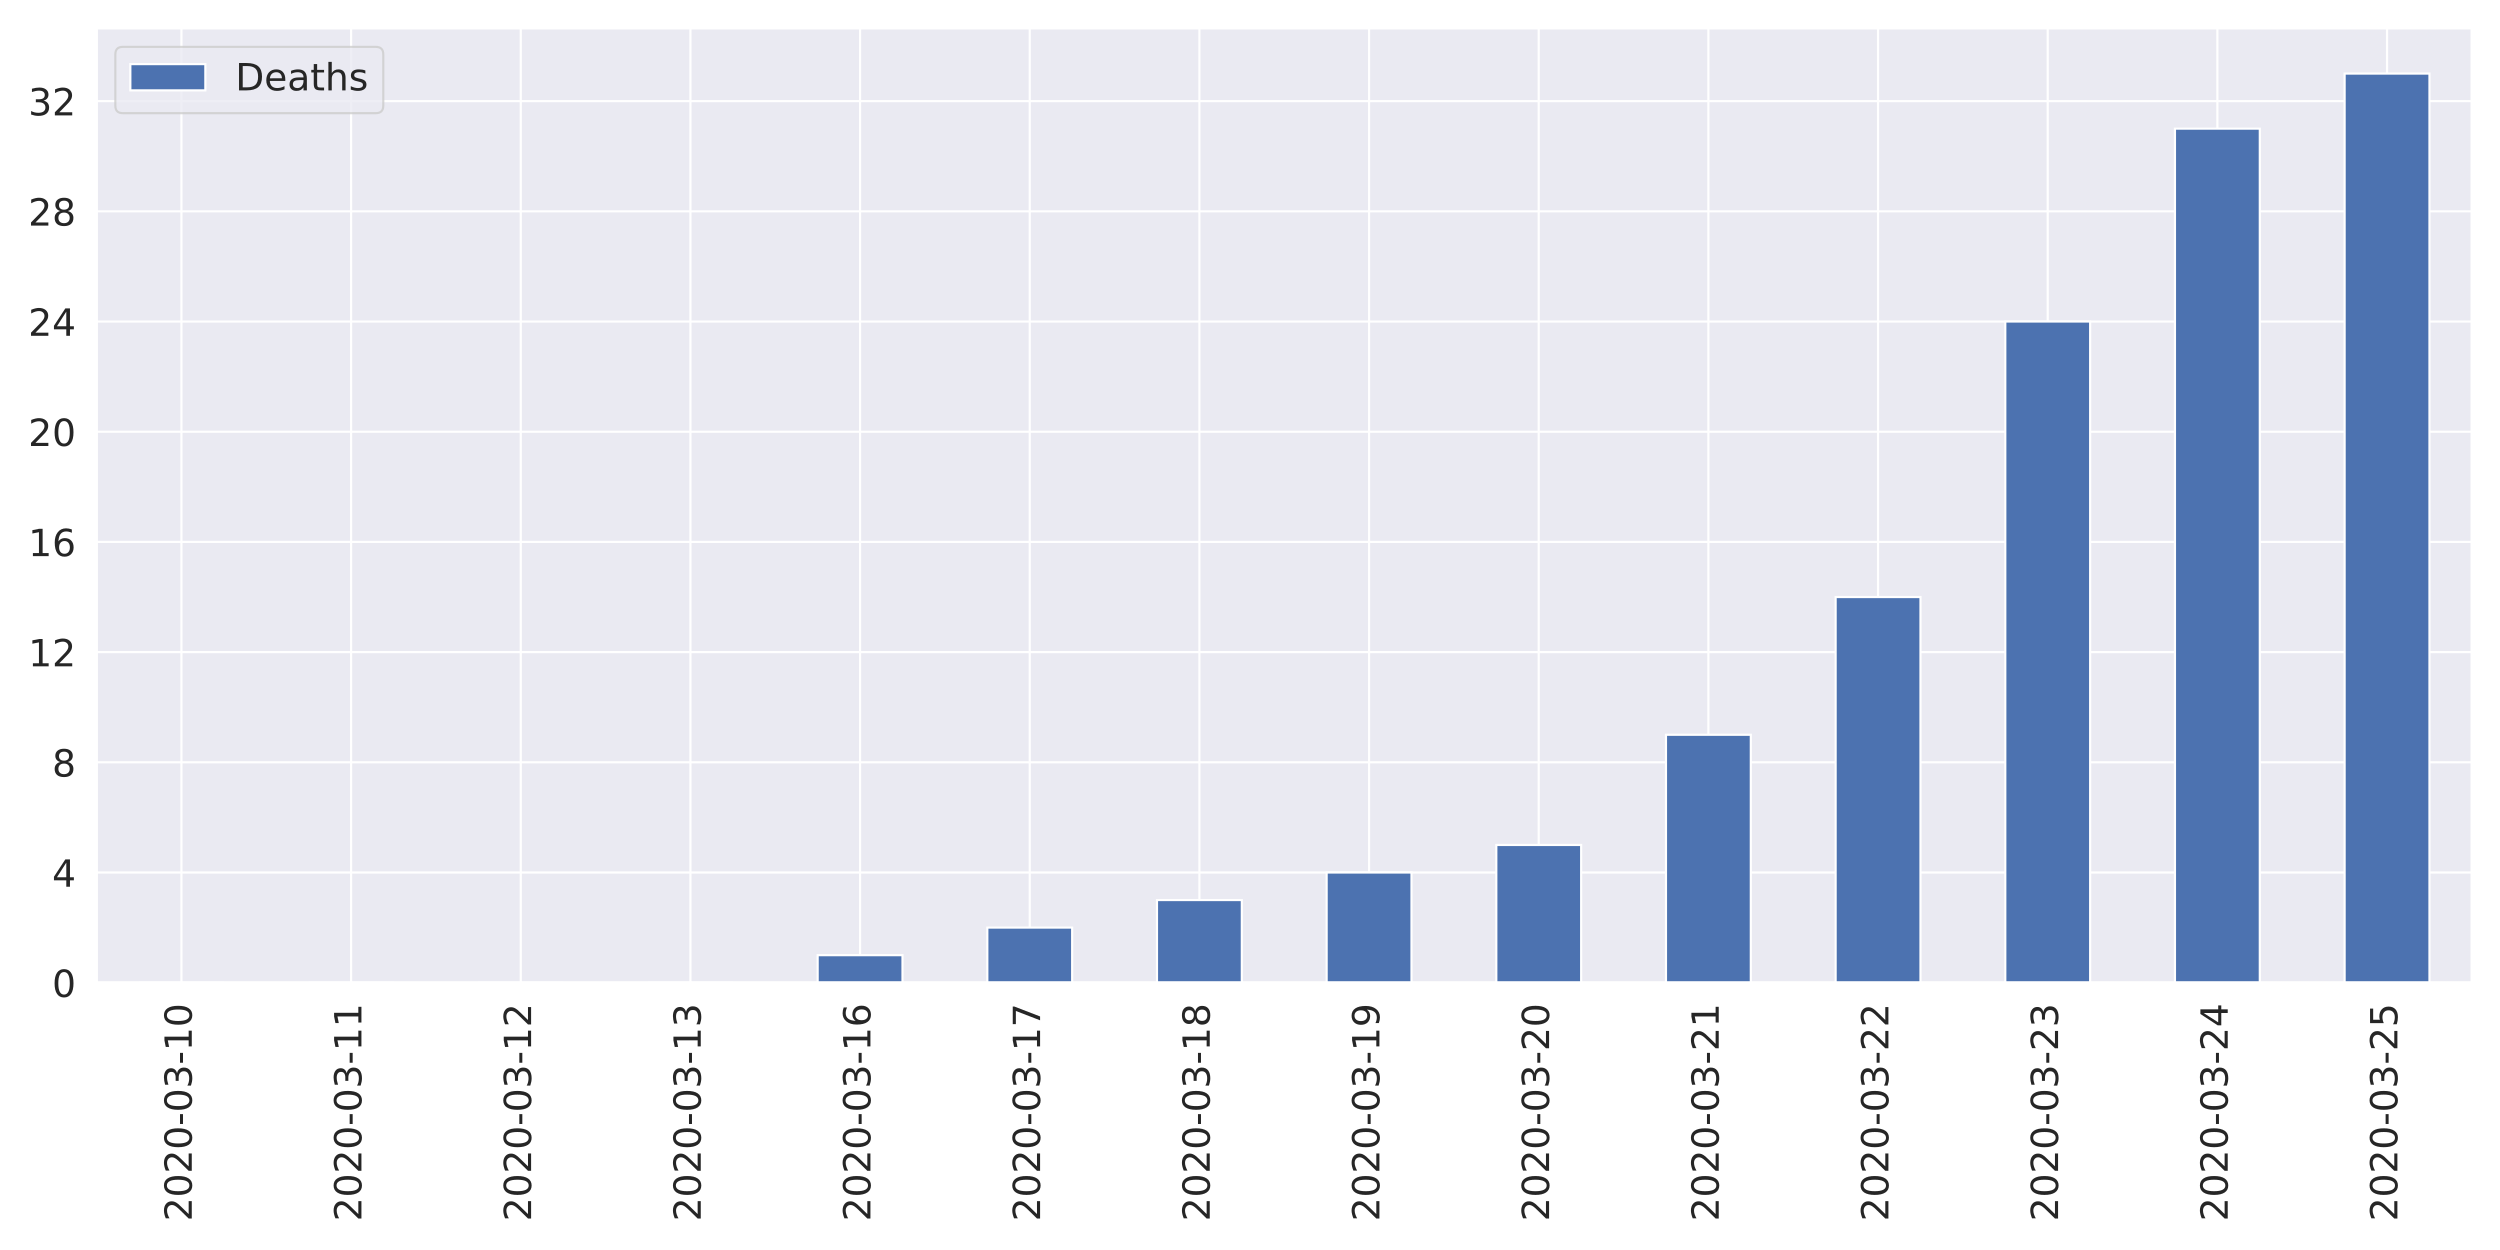
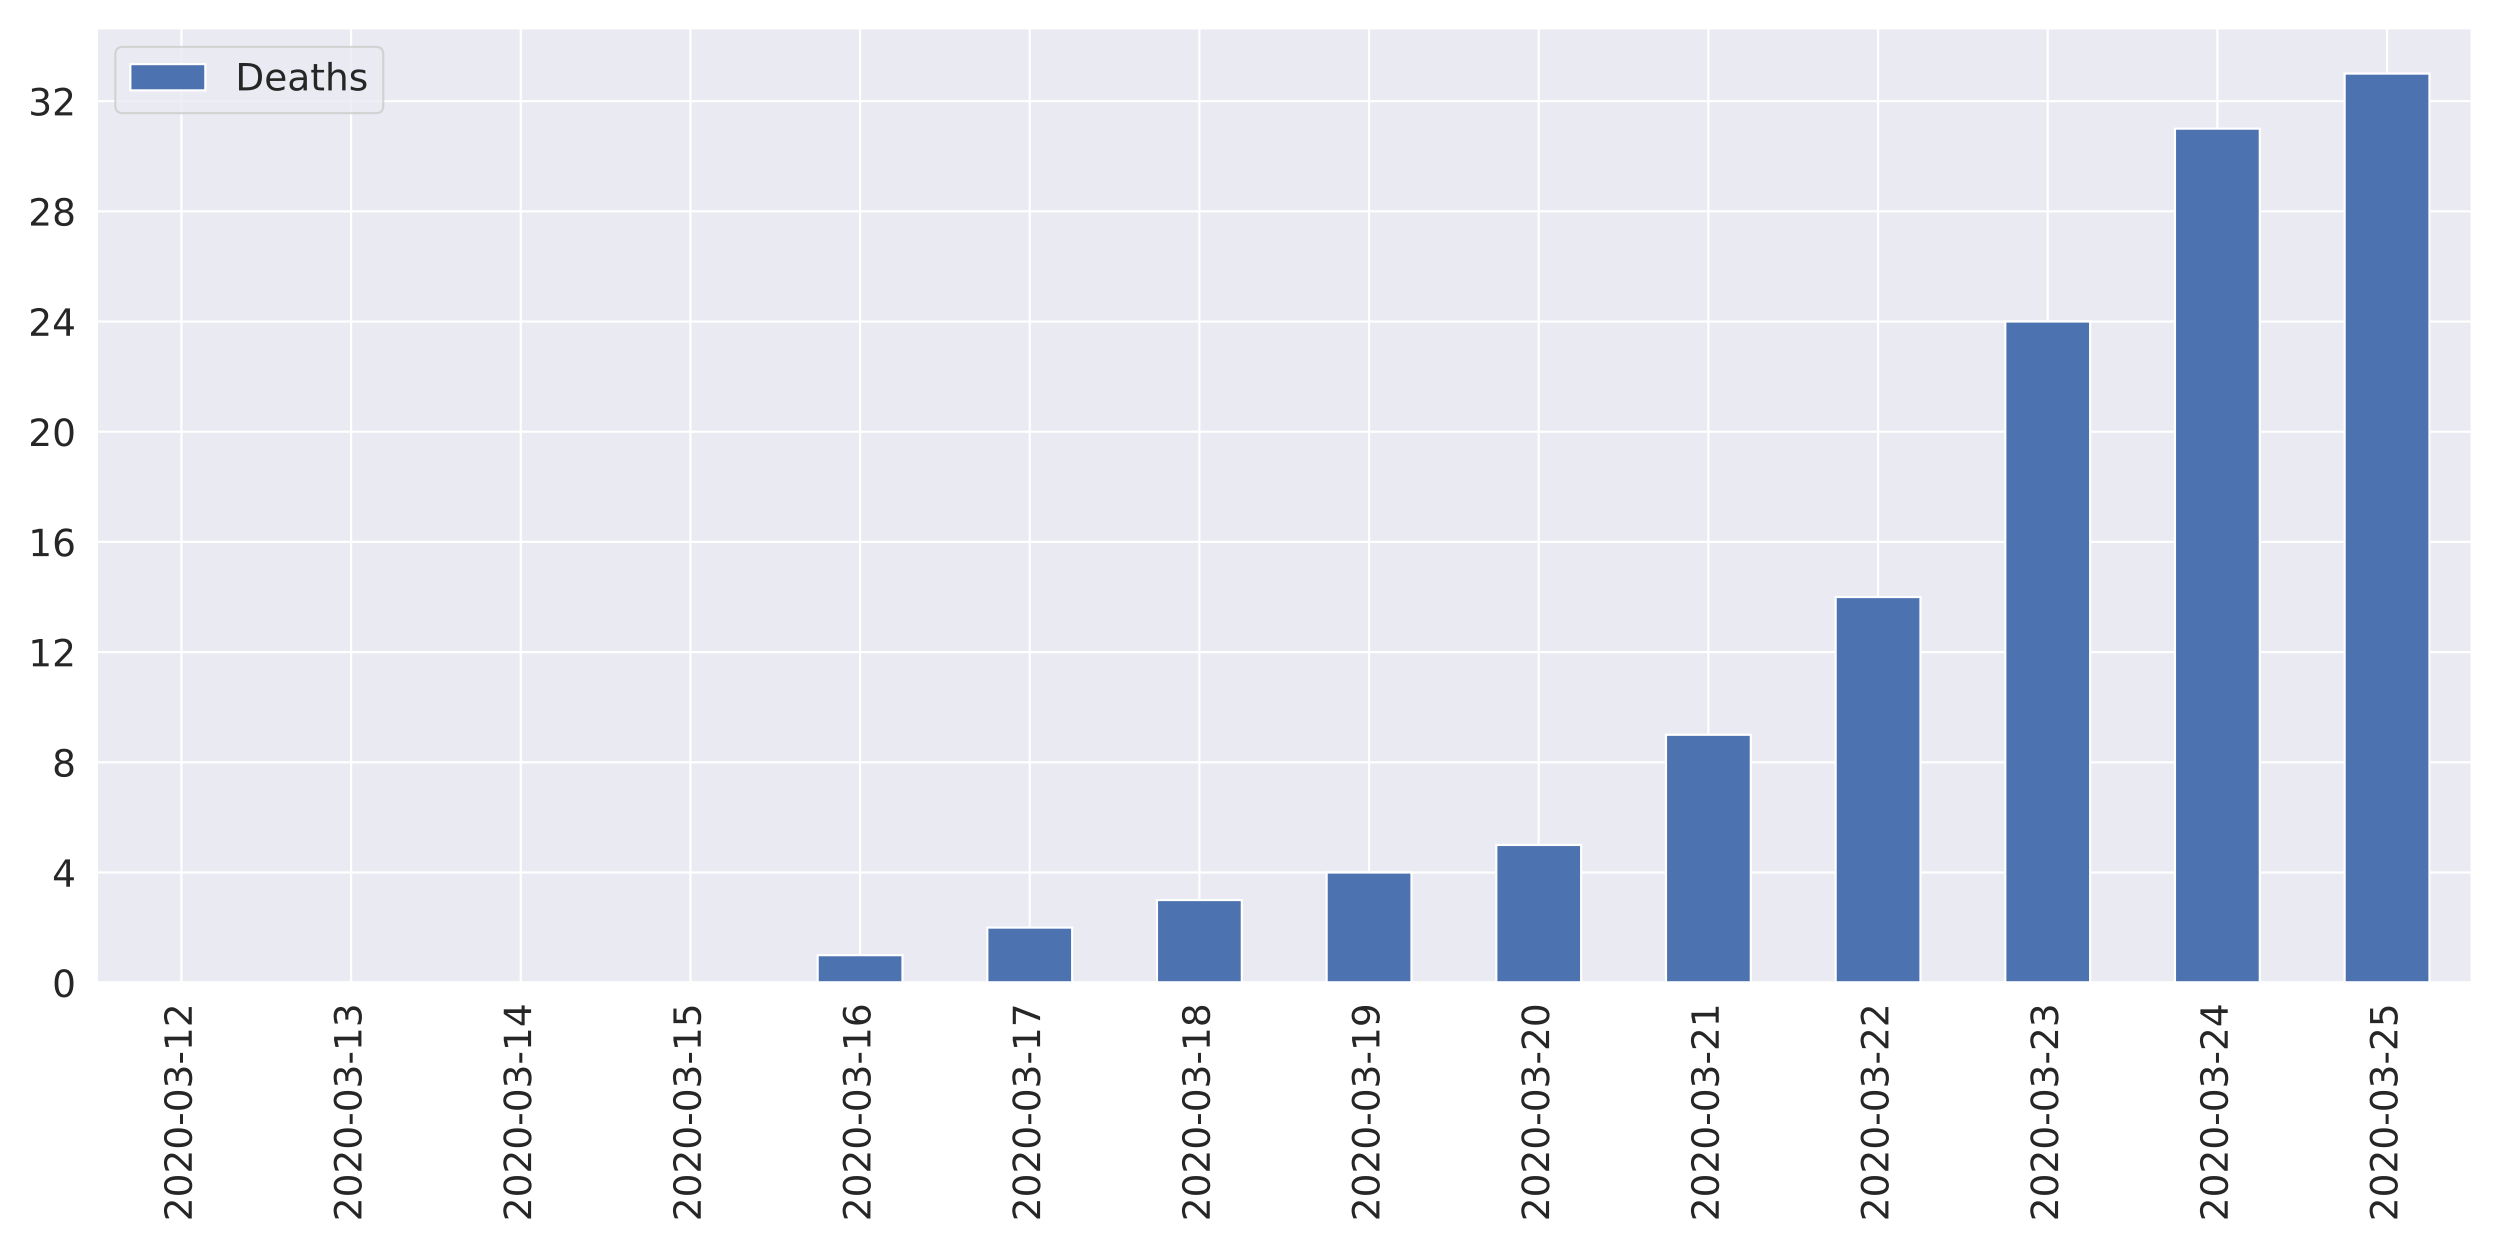
<svg xmlns="http://www.w3.org/2000/svg" xmlns:xlink="http://www.w3.org/1999/xlink" height="576pt" version="1.1" viewBox="0 0 1152 576" width="1152pt">
  <defs>
    <style type="text/css">
*{stroke-linecap:butt;stroke-linejoin:round;}
  </style>
  </defs>
  <g id="figure_1">
    <g id="patch_1">
      <path d="M 0 576  L 1152 576  L 1152 0  L 0 0  z " style="fill:#ffffff;" />
    </g>
    <g id="axes_1">
      <g id="patch_2">
        <path d="M 44.51 452.83  L 1139.04 452.83  L 1139.04 12.96  L 44.51 12.96  z " style="fill:#eaeaf2;" />
      </g>
      <g id="matplotlib.axis_1">
        <g id="xtick_1">
          <g id="line2d_1">
            <path clip-path="url(#p0f785cb7fe)" d="M 83.6 452.83  L 83.6 12.96  " style="fill:none;stroke:#ffffff;stroke-linecap:round;" />
          </g>
          <g id="text_1">
            <defs>
              <path d="M 19.188 8.297  L 53.609 8.297  L 53.609 0  L 7.328 0  L 7.328 8.297  Q 12.938 14.109 22.625 23.891  Q 32.328 33.688 34.812 36.531  Q 39.547 41.844 41.422 45.531  Q 43.312 49.219 43.312 52.781  Q 43.312 58.594 39.234 62.25  Q 35.156 65.922 28.609 65.922  Q 23.969 65.922 18.812 64.312  Q 13.672 62.703 7.812 59.422  L 7.812 69.391  Q 13.766 71.781 18.938 73  Q 24.125 74.219 28.422 74.219  Q 39.75 74.219 46.484 68.547  Q 53.219 62.891 53.219 53.422  Q 53.219 48.922 51.531 44.891  Q 49.859 40.875 45.406 35.406  Q 44.188 33.984 37.641 27.219  Q 31.109 20.453 19.188 8.297  z " id="DejaVuSans-50" />
              <path d="M 31.781 66.406  Q 24.172 66.406 20.328 58.906  Q 16.5 51.422 16.5 36.375  Q 16.5 21.391 20.328 13.891  Q 24.172 6.391 31.781 6.391  Q 39.453 6.391 43.281 13.891  Q 47.125 21.391 47.125 36.375  Q 47.125 51.422 43.281 58.906  Q 39.453 66.406 31.781 66.406  z M 31.781 74.219  Q 44.047 74.219 50.516 64.516  Q 56.984 54.828 56.984 36.375  Q 56.984 17.969 50.516 8.266  Q 44.047 -1.422 31.781 -1.422  Q 19.531 -1.422 13.062 8.266  Q 6.594 17.969 6.594 36.375  Q 6.594 54.828 13.062 64.516  Q 19.531 74.219 31.781 74.219  z " id="DejaVuSans-48" />
              <path d="M 4.891 31.391  L 31.203 31.391  L 31.203 23.391  L 4.891 23.391  z " id="DejaVuSans-45" />
              <path d="M 40.578 39.312  Q 47.656 37.797 51.625 33  Q 55.609 28.219 55.609 21.188  Q 55.609 10.406 48.188 4.484  Q 40.766 -1.422 27.094 -1.422  Q 22.516 -1.422 17.656 -0.516  Q 12.797 0.391 7.625 2.203  L 7.625 11.719  Q 11.719 9.328 16.594 8.109  Q 21.484 6.891 26.812 6.891  Q 36.078 6.891 40.938 10.547  Q 45.797 14.203 45.797 21.188  Q 45.797 27.641 41.281 31.266  Q 36.766 34.906 28.719 34.906  L 20.219 34.906  L 20.219 43.016  L 29.109 43.016  Q 36.375 43.016 40.234 45.922  Q 44.094 48.828 44.094 54.297  Q 44.094 59.906 40.109 62.906  Q 36.141 65.922 28.719 65.922  Q 24.656 65.922 20.016 65.031  Q 15.375 64.156 9.812 62.312  L 9.812 71.094  Q 15.438 72.656 20.344 73.438  Q 25.25 74.219 29.594 74.219  Q 40.828 74.219 47.359 69.109  Q 53.906 64.016 53.906 55.328  Q 53.906 49.266 50.438 45.094  Q 46.969 40.922 40.578 39.312  z " id="DejaVuSans-51" />
              <path d="M 12.406 8.297  L 28.516 8.297  L 28.516 63.922  L 10.984 60.406  L 10.984 69.391  L 28.422 72.906  L 38.281 72.906  L 38.281 8.297  L 54.391 8.297  L 54.391 0  L 12.406 0  z " id="DejaVuSans-49" />
            </defs>
            <g style="fill:#262626;" transform="translate(88.36856 562.7538)rotate(-90)scale(0.1728 -0.1728)">
              <use xlink:href="#DejaVuSans-50" />
              <use x="63.623" xlink:href="#DejaVuSans-48" />
              <use x="127.246" xlink:href="#DejaVuSans-50" />
              <use x="190.869" xlink:href="#DejaVuSans-48" />
              <use x="254.492" xlink:href="#DejaVuSans-45" />
              <use x="290.576" xlink:href="#DejaVuSans-48" />
              <use x="354.199" xlink:href="#DejaVuSans-51" />
              <use x="417.822" xlink:href="#DejaVuSans-45" />
              <use x="453.906" xlink:href="#DejaVuSans-49" />
-               <use x="517.529" xlink:href="#DejaVuSans-48" />
+               <use x="517.529" xlink:href="#DejaVuSans-50" />
            </g>
          </g>
        </g>
        <g id="xtick_2">
          <g id="line2d_2">
            <path clip-path="url(#p0f785cb7fe)" d="M 161.781 452.83  L 161.781 12.96  " style="fill:none;stroke:#ffffff;stroke-linecap:round;" />
          </g>
          <g id="text_2">
            <g style="fill:#262626;" transform="translate(166.5493 562.7538)rotate(-90)scale(0.1728 -0.1728)">
              <use xlink:href="#DejaVuSans-50" />
              <use x="63.623" xlink:href="#DejaVuSans-48" />
              <use x="127.246" xlink:href="#DejaVuSans-50" />
              <use x="190.869" xlink:href="#DejaVuSans-48" />
              <use x="254.492" xlink:href="#DejaVuSans-45" />
              <use x="290.576" xlink:href="#DejaVuSans-48" />
              <use x="354.199" xlink:href="#DejaVuSans-51" />
              <use x="417.822" xlink:href="#DejaVuSans-45" />
              <use x="453.906" xlink:href="#DejaVuSans-49" />
-               <use x="517.529" xlink:href="#DejaVuSans-49" />
+               <use x="517.529" xlink:href="#DejaVuSans-51" />
            </g>
          </g>
        </g>
        <g id="xtick_3">
          <g id="line2d_3">
            <path clip-path="url(#p0f785cb7fe)" d="M 239.962 452.83  L 239.962 12.96  " style="fill:none;stroke:#ffffff;stroke-linecap:round;" />
          </g>
          <g id="text_3">
+             <defs>
+               <path d="M 37.797 64.312  L 12.891 25.391  L 37.797 25.391  z M 35.203 72.906  L 47.609 72.906  L 47.609 25.391  L 58.016 25.391  L 58.016 17.188  L 47.609 17.188  L 47.609 0  L 37.797 0  L 37.797 17.188  L 4.891 17.188  L 4.891 26.703  z " id="DejaVuSans-52" />
+             </defs>
            <g style="fill:#262626;" transform="translate(244.73 562.7538)rotate(-90)scale(0.1728 -0.1728)">
              <use xlink:href="#DejaVuSans-50" />
              <use x="63.623" xlink:href="#DejaVuSans-48" />
              <use x="127.246" xlink:href="#DejaVuSans-50" />
              <use x="190.869" xlink:href="#DejaVuSans-48" />
              <use x="254.492" xlink:href="#DejaVuSans-45" />
              <use x="290.576" xlink:href="#DejaVuSans-48" />
              <use x="354.199" xlink:href="#DejaVuSans-51" />
              <use x="417.822" xlink:href="#DejaVuSans-45" />
              <use x="453.906" xlink:href="#DejaVuSans-49" />
-               <use x="517.529" xlink:href="#DejaVuSans-50" />
+               <use x="517.529" xlink:href="#DejaVuSans-52" />
            </g>
          </g>
        </g>
        <g id="xtick_4">
          <g id="line2d_4">
            <path clip-path="url(#p0f785cb7fe)" d="M 318.142 452.83  L 318.142 12.96  " style="fill:none;stroke:#ffffff;stroke-linecap:round;" />
          </g>
          <g id="text_4">
+             <defs>
+               <path d="M 10.797 72.906  L 49.516 72.906  L 49.516 64.594  L 19.828 64.594  L 19.828 46.734  Q 21.969 47.469 24.109 47.828  Q 26.266 48.188 28.422 48.188  Q 40.625 48.188 47.75 41.5  Q 54.891 34.812 54.891 23.391  Q 54.891 11.625 47.562 5.094  Q 40.234 -1.422 26.906 -1.422  Q 22.312 -1.422 17.547 -0.641  Q 12.797 0.141 7.719 1.703  L 7.719 11.625  Q 12.109 9.234 16.797 8.062  Q 21.484 6.891 26.703 6.891  Q 35.156 6.891 40.078 11.328  Q 45.016 15.766 45.016 23.391  Q 45.016 31 40.078 35.438  Q 35.156 39.891 26.703 39.891  Q 22.75 39.891 18.812 39.016  Q 14.891 38.141 10.797 36.281  z " id="DejaVuSans-53" />
+             </defs>
            <g style="fill:#262626;" transform="translate(322.9107 562.7538)rotate(-90)scale(0.1728 -0.1728)">
              <use xlink:href="#DejaVuSans-50" />
              <use x="63.623" xlink:href="#DejaVuSans-48" />
              <use x="127.246" xlink:href="#DejaVuSans-50" />
              <use x="190.869" xlink:href="#DejaVuSans-48" />
              <use x="254.492" xlink:href="#DejaVuSans-45" />
              <use x="290.576" xlink:href="#DejaVuSans-48" />
              <use x="354.199" xlink:href="#DejaVuSans-51" />
              <use x="417.822" xlink:href="#DejaVuSans-45" />
              <use x="453.906" xlink:href="#DejaVuSans-49" />
-               <use x="517.529" xlink:href="#DejaVuSans-51" />
+               <use x="517.529" xlink:href="#DejaVuSans-53" />
            </g>
          </g>
        </g>
        <g id="xtick_5">
          <g id="line2d_5">
            <path clip-path="url(#p0f785cb7fe)" d="M 396.323 452.83  L 396.323 12.96  " style="fill:none;stroke:#ffffff;stroke-linecap:round;" />
          </g>
          <g id="text_5">
            <defs>
              <path d="M 33.016 40.375  Q 26.375 40.375 22.484 35.828  Q 18.609 31.297 18.609 23.391  Q 18.609 15.531 22.484 10.953  Q 26.375 6.391 33.016 6.391  Q 39.656 6.391 43.531 10.953  Q 47.406 15.531 47.406 23.391  Q 47.406 31.297 43.531 35.828  Q 39.656 40.375 33.016 40.375  z M 52.594 71.297  L 52.594 62.312  Q 48.875 64.062 45.094 64.984  Q 41.312 65.922 37.594 65.922  Q 27.828 65.922 22.672 59.328  Q 17.531 52.734 16.797 39.406  Q 19.672 43.656 24.016 45.922  Q 28.375 48.188 33.594 48.188  Q 44.578 48.188 50.953 41.516  Q 57.328 34.859 57.328 23.391  Q 57.328 12.156 50.688 5.359  Q 44.047 -1.422 33.016 -1.422  Q 20.359 -1.422 13.672 8.266  Q 6.984 17.969 6.984 36.375  Q 6.984 53.656 15.188 63.938  Q 23.391 74.219 37.203 74.219  Q 40.922 74.219 44.703 73.484  Q 48.484 72.75 52.594 71.297  z " id="DejaVuSans-54" />
            </defs>
            <g style="fill:#262626;" transform="translate(401.0914 562.7538)rotate(-90)scale(0.1728 -0.1728)">
              <use xlink:href="#DejaVuSans-50" />
              <use x="63.623" xlink:href="#DejaVuSans-48" />
              <use x="127.246" xlink:href="#DejaVuSans-50" />
              <use x="190.869" xlink:href="#DejaVuSans-48" />
              <use x="254.492" xlink:href="#DejaVuSans-45" />
              <use x="290.576" xlink:href="#DejaVuSans-48" />
              <use x="354.199" xlink:href="#DejaVuSans-51" />
              <use x="417.822" xlink:href="#DejaVuSans-45" />
              <use x="453.906" xlink:href="#DejaVuSans-49" />
              <use x="517.529" xlink:href="#DejaVuSans-54" />
            </g>
          </g>
        </g>
        <g id="xtick_6">
          <g id="line2d_6">
            <path clip-path="url(#p0f785cb7fe)" d="M 474.504 452.83  L 474.504 12.96  " style="fill:none;stroke:#ffffff;stroke-linecap:round;" />
          </g>
          <g id="text_6">
            <defs>
              <path d="M 8.203 72.906  L 55.078 72.906  L 55.078 68.703  L 28.609 0  L 18.312 0  L 43.219 64.594  L 8.203 64.594  z " id="DejaVuSans-55" />
            </defs>
            <g style="fill:#262626;" transform="translate(479.2721 562.7538)rotate(-90)scale(0.1728 -0.1728)">
              <use xlink:href="#DejaVuSans-50" />
              <use x="63.623" xlink:href="#DejaVuSans-48" />
              <use x="127.246" xlink:href="#DejaVuSans-50" />
              <use x="190.869" xlink:href="#DejaVuSans-48" />
              <use x="254.492" xlink:href="#DejaVuSans-45" />
              <use x="290.576" xlink:href="#DejaVuSans-48" />
              <use x="354.199" xlink:href="#DejaVuSans-51" />
              <use x="417.822" xlink:href="#DejaVuSans-45" />
              <use x="453.906" xlink:href="#DejaVuSans-49" />
              <use x="517.529" xlink:href="#DejaVuSans-55" />
            </g>
          </g>
        </g>
        <g id="xtick_7">
          <g id="line2d_7">
            <path clip-path="url(#p0f785cb7fe)" d="M 552.685 452.83  L 552.685 12.96  " style="fill:none;stroke:#ffffff;stroke-linecap:round;" />
          </g>
          <g id="text_7">
            <defs>
              <path d="M 31.781 34.625  Q 24.75 34.625 20.719 30.859  Q 16.703 27.094 16.703 20.516  Q 16.703 13.922 20.719 10.156  Q 24.75 6.391 31.781 6.391  Q 38.812 6.391 42.859 10.172  Q 46.922 13.969 46.922 20.516  Q 46.922 27.094 42.891 30.859  Q 38.875 34.625 31.781 34.625  z M 21.922 38.812  Q 15.578 40.375 12.031 44.719  Q 8.5 49.078 8.5 55.328  Q 8.5 64.062 14.719 69.141  Q 20.953 74.219 31.781 74.219  Q 42.672 74.219 48.875 69.141  Q 55.078 64.062 55.078 55.328  Q 55.078 49.078 51.531 44.719  Q 48 40.375 41.703 38.812  Q 48.828 37.156 52.797 32.312  Q 56.781 27.484 56.781 20.516  Q 56.781 9.906 50.312 4.234  Q 43.844 -1.422 31.781 -1.422  Q 19.734 -1.422 13.25 4.234  Q 6.781 9.906 6.781 20.516  Q 6.781 27.484 10.781 32.312  Q 14.797 37.156 21.922 38.812  z M 18.312 54.391  Q 18.312 48.734 21.844 45.562  Q 25.391 42.391 31.781 42.391  Q 38.141 42.391 41.719 45.562  Q 45.312 48.734 45.312 54.391  Q 45.312 60.062 41.719 63.234  Q 38.141 66.406 31.781 66.406  Q 25.391 66.406 21.844 63.234  Q 18.312 60.062 18.312 54.391  z " id="DejaVuSans-56" />
            </defs>
            <g style="fill:#262626;" transform="translate(557.4528 562.7538)rotate(-90)scale(0.1728 -0.1728)">
              <use xlink:href="#DejaVuSans-50" />
              <use x="63.623" xlink:href="#DejaVuSans-48" />
              <use x="127.246" xlink:href="#DejaVuSans-50" />
              <use x="190.869" xlink:href="#DejaVuSans-48" />
              <use x="254.492" xlink:href="#DejaVuSans-45" />
              <use x="290.576" xlink:href="#DejaVuSans-48" />
              <use x="354.199" xlink:href="#DejaVuSans-51" />
              <use x="417.822" xlink:href="#DejaVuSans-45" />
              <use x="453.906" xlink:href="#DejaVuSans-49" />
              <use x="517.529" xlink:href="#DejaVuSans-56" />
            </g>
          </g>
        </g>
        <g id="xtick_8">
          <g id="line2d_8">
            <path clip-path="url(#p0f785cb7fe)" d="M 630.865 452.83  L 630.865 12.96  " style="fill:none;stroke:#ffffff;stroke-linecap:round;" />
          </g>
          <g id="text_8">
            <defs>
              <path d="M 10.984 1.516  L 10.984 10.5  Q 14.703 8.734 18.5 7.812  Q 22.312 6.891 25.984 6.891  Q 35.75 6.891 40.891 13.453  Q 46.047 20.016 46.781 33.406  Q 43.953 29.203 39.594 26.953  Q 35.25 24.703 29.984 24.703  Q 19.047 24.703 12.672 31.312  Q 6.297 37.938 6.297 49.422  Q 6.297 60.641 12.938 67.422  Q 19.578 74.219 30.609 74.219  Q 43.266 74.219 49.922 64.516  Q 56.594 54.828 56.594 36.375  Q 56.594 19.141 48.406 8.859  Q 40.234 -1.422 26.422 -1.422  Q 22.703 -1.422 18.891 -0.688  Q 15.094 0.047 10.984 1.516  z M 30.609 32.422  Q 37.25 32.422 41.125 36.953  Q 45.016 41.5 45.016 49.422  Q 45.016 57.281 41.125 61.844  Q 37.25 66.406 30.609 66.406  Q 23.969 66.406 20.094 61.844  Q 16.219 57.281 16.219 49.422  Q 16.219 41.5 20.094 36.953  Q 23.969 32.422 30.609 32.422  z " id="DejaVuSans-57" />
            </defs>
            <g style="fill:#262626;" transform="translate(635.6336 562.7538)rotate(-90)scale(0.1728 -0.1728)">
              <use xlink:href="#DejaVuSans-50" />
              <use x="63.623" xlink:href="#DejaVuSans-48" />
              <use x="127.246" xlink:href="#DejaVuSans-50" />
              <use x="190.869" xlink:href="#DejaVuSans-48" />
              <use x="254.492" xlink:href="#DejaVuSans-45" />
              <use x="290.576" xlink:href="#DejaVuSans-48" />
              <use x="354.199" xlink:href="#DejaVuSans-51" />
              <use x="417.822" xlink:href="#DejaVuSans-45" />
              <use x="453.906" xlink:href="#DejaVuSans-49" />
              <use x="517.529" xlink:href="#DejaVuSans-57" />
            </g>
          </g>
        </g>
        <g id="xtick_9">
          <g id="line2d_9">
            <path clip-path="url(#p0f785cb7fe)" d="M 709.046 452.83  L 709.046 12.96  " style="fill:none;stroke:#ffffff;stroke-linecap:round;" />
          </g>
          <g id="text_9">
            <g style="fill:#262626;" transform="translate(713.8143 562.7538)rotate(-90)scale(0.1728 -0.1728)">
              <use xlink:href="#DejaVuSans-50" />
              <use x="63.623" xlink:href="#DejaVuSans-48" />
              <use x="127.246" xlink:href="#DejaVuSans-50" />
              <use x="190.869" xlink:href="#DejaVuSans-48" />
              <use x="254.492" xlink:href="#DejaVuSans-45" />
              <use x="290.576" xlink:href="#DejaVuSans-48" />
              <use x="354.199" xlink:href="#DejaVuSans-51" />
              <use x="417.822" xlink:href="#DejaVuSans-45" />
              <use x="453.906" xlink:href="#DejaVuSans-50" />
              <use x="517.529" xlink:href="#DejaVuSans-48" />
            </g>
          </g>
        </g>
        <g id="xtick_10">
          <g id="line2d_10">
            <path clip-path="url(#p0f785cb7fe)" d="M 787.227 452.83  L 787.227 12.96  " style="fill:none;stroke:#ffffff;stroke-linecap:round;" />
          </g>
          <g id="text_10">
            <g style="fill:#262626;" transform="translate(791.995 562.7538)rotate(-90)scale(0.1728 -0.1728)">
              <use xlink:href="#DejaVuSans-50" />
              <use x="63.623" xlink:href="#DejaVuSans-48" />
              <use x="127.246" xlink:href="#DejaVuSans-50" />
              <use x="190.869" xlink:href="#DejaVuSans-48" />
              <use x="254.492" xlink:href="#DejaVuSans-45" />
              <use x="290.576" xlink:href="#DejaVuSans-48" />
              <use x="354.199" xlink:href="#DejaVuSans-51" />
              <use x="417.822" xlink:href="#DejaVuSans-45" />
              <use x="453.906" xlink:href="#DejaVuSans-50" />
              <use x="517.529" xlink:href="#DejaVuSans-49" />
            </g>
          </g>
        </g>
        <g id="xtick_11">
          <g id="line2d_11">
            <path clip-path="url(#p0f785cb7fe)" d="M 865.408 452.83  L 865.408 12.96  " style="fill:none;stroke:#ffffff;stroke-linecap:round;" />
          </g>
          <g id="text_11">
            <g style="fill:#262626;" transform="translate(870.1757 562.7538)rotate(-90)scale(0.1728 -0.1728)">
              <use xlink:href="#DejaVuSans-50" />
              <use x="63.623" xlink:href="#DejaVuSans-48" />
              <use x="127.246" xlink:href="#DejaVuSans-50" />
              <use x="190.869" xlink:href="#DejaVuSans-48" />
              <use x="254.492" xlink:href="#DejaVuSans-45" />
              <use x="290.576" xlink:href="#DejaVuSans-48" />
              <use x="354.199" xlink:href="#DejaVuSans-51" />
              <use x="417.822" xlink:href="#DejaVuSans-45" />
              <use x="453.906" xlink:href="#DejaVuSans-50" />
              <use x="517.529" xlink:href="#DejaVuSans-50" />
            </g>
          </g>
        </g>
        <g id="xtick_12">
          <g id="line2d_12">
            <path clip-path="url(#p0f785cb7fe)" d="M 943.588 452.83  L 943.588 12.96  " style="fill:none;stroke:#ffffff;stroke-linecap:round;" />
          </g>
          <g id="text_12">
            <g style="fill:#262626;" transform="translate(948.3564 562.7538)rotate(-90)scale(0.1728 -0.1728)">
              <use xlink:href="#DejaVuSans-50" />
              <use x="63.623" xlink:href="#DejaVuSans-48" />
              <use x="127.246" xlink:href="#DejaVuSans-50" />
              <use x="190.869" xlink:href="#DejaVuSans-48" />
              <use x="254.492" xlink:href="#DejaVuSans-45" />
              <use x="290.576" xlink:href="#DejaVuSans-48" />
              <use x="354.199" xlink:href="#DejaVuSans-51" />
              <use x="417.822" xlink:href="#DejaVuSans-45" />
              <use x="453.906" xlink:href="#DejaVuSans-50" />
              <use x="517.529" xlink:href="#DejaVuSans-51" />
            </g>
          </g>
        </g>
        <g id="xtick_13">
          <g id="line2d_13">
            <path clip-path="url(#p0f785cb7fe)" d="M 1021.769 452.83  L 1021.769 12.96  " style="fill:none;stroke:#ffffff;stroke-linecap:round;" />
          </g>
          <g id="text_13">
-             <defs>
-               <path d="M 37.797 64.312  L 12.891 25.391  L 37.797 25.391  z M 35.203 72.906  L 47.609 72.906  L 47.609 25.391  L 58.016 25.391  L 58.016 17.188  L 47.609 17.188  L 47.609 0  L 37.797 0  L 37.797 17.188  L 4.891 17.188  L 4.891 26.703  z " id="DejaVuSans-52" />
-             </defs>
            <g style="fill:#262626;" transform="translate(1026.537 562.7538)rotate(-90)scale(0.1728 -0.1728)">
              <use xlink:href="#DejaVuSans-50" />
              <use x="63.623" xlink:href="#DejaVuSans-48" />
              <use x="127.246" xlink:href="#DejaVuSans-50" />
              <use x="190.869" xlink:href="#DejaVuSans-48" />
              <use x="254.492" xlink:href="#DejaVuSans-45" />
              <use x="290.576" xlink:href="#DejaVuSans-48" />
              <use x="354.199" xlink:href="#DejaVuSans-51" />
              <use x="417.822" xlink:href="#DejaVuSans-45" />
              <use x="453.906" xlink:href="#DejaVuSans-50" />
              <use x="517.529" xlink:href="#DejaVuSans-52" />
            </g>
          </g>
        </g>
        <g id="xtick_14">
          <g id="line2d_14">
            <path clip-path="url(#p0f785cb7fe)" d="M 1099.95 452.83  L 1099.95 12.96  " style="fill:none;stroke:#ffffff;stroke-linecap:round;" />
          </g>
          <g id="text_14">
-             <defs>
-               <path d="M 10.797 72.906  L 49.516 72.906  L 49.516 64.594  L 19.828 64.594  L 19.828 46.734  Q 21.969 47.469 24.109 47.828  Q 26.266 48.188 28.422 48.188  Q 40.625 48.188 47.75 41.5  Q 54.891 34.812 54.891 23.391  Q 54.891 11.625 47.562 5.094  Q 40.234 -1.422 26.906 -1.422  Q 22.312 -1.422 17.547 -0.641  Q 12.797 0.141 7.719 1.703  L 7.719 11.625  Q 12.109 9.234 16.797 8.062  Q 21.484 6.891 26.703 6.891  Q 35.156 6.891 40.078 11.328  Q 45.016 15.766 45.016 23.391  Q 45.016 31 40.078 35.438  Q 35.156 39.891 26.703 39.891  Q 22.75 39.891 18.812 39.016  Q 14.891 38.141 10.797 36.281  z " id="DejaVuSans-53" />
-             </defs>
            <g style="fill:#262626;" transform="translate(1104.718 562.7538)rotate(-90)scale(0.1728 -0.1728)">
              <use xlink:href="#DejaVuSans-50" />
              <use x="63.623" xlink:href="#DejaVuSans-48" />
              <use x="127.246" xlink:href="#DejaVuSans-50" />
              <use x="190.869" xlink:href="#DejaVuSans-48" />
              <use x="254.492" xlink:href="#DejaVuSans-45" />
              <use x="290.576" xlink:href="#DejaVuSans-48" />
              <use x="354.199" xlink:href="#DejaVuSans-51" />
              <use x="417.822" xlink:href="#DejaVuSans-45" />
              <use x="453.906" xlink:href="#DejaVuSans-50" />
              <use x="517.529" xlink:href="#DejaVuSans-53" />
            </g>
          </g>
        </g>
      </g>
      <g id="matplotlib.axis_2">
        <g id="ytick_1">
          <g id="line2d_15">
            <path clip-path="url(#p0f785cb7fe)" d="M 44.51 452.83  L 1139.04 452.83  " style="fill:none;stroke:#ffffff;stroke-linecap:round;" />
          </g>
          <g id="text_15">
            <g style="fill:#262626;" transform="translate(24.0156 459.3951)scale(0.1728 -0.1728)">
              <use xlink:href="#DejaVuSans-48" />
            </g>
          </g>
        </g>
        <g id="ytick_2">
          <g id="line2d_16">
            <path clip-path="url(#p0f785cb7fe)" d="M 44.51 402.051  L 1139.04 402.051  " style="fill:none;stroke:#ffffff;stroke-linecap:round;" />
          </g>
          <g id="text_16">
            <g style="fill:#262626;" transform="translate(24.0156 408.6164)scale(0.1728 -0.1728)">
              <use xlink:href="#DejaVuSans-52" />
            </g>
          </g>
        </g>
        <g id="ytick_3">
          <g id="line2d_17">
            <path clip-path="url(#p0f785cb7fe)" d="M 44.51 351.273  L 1139.04 351.273  " style="fill:none;stroke:#ffffff;stroke-linecap:round;" />
          </g>
          <g id="text_17">
            <g style="fill:#262626;" transform="translate(24.0156 357.8378)scale(0.1728 -0.1728)">
              <use xlink:href="#DejaVuSans-56" />
            </g>
          </g>
        </g>
        <g id="ytick_4">
          <g id="line2d_18">
            <path clip-path="url(#p0f785cb7fe)" d="M 44.51 300.494  L 1139.04 300.494  " style="fill:none;stroke:#ffffff;stroke-linecap:round;" />
          </g>
          <g id="text_18">
            <g style="fill:#262626;" transform="translate(13.0212 307.0591)scale(0.1728 -0.1728)">
              <use xlink:href="#DejaVuSans-49" />
              <use x="63.623" xlink:href="#DejaVuSans-50" />
            </g>
          </g>
        </g>
        <g id="ytick_5">
          <g id="line2d_19">
            <path clip-path="url(#p0f785cb7fe)" d="M 44.51 249.715  L 1139.04 249.715  " style="fill:none;stroke:#ffffff;stroke-linecap:round;" />
          </g>
          <g id="text_19">
            <g style="fill:#262626;" transform="translate(13.0212 256.2805)scale(0.1728 -0.1728)">
              <use xlink:href="#DejaVuSans-49" />
              <use x="63.623" xlink:href="#DejaVuSans-54" />
            </g>
          </g>
        </g>
        <g id="ytick_6">
          <g id="line2d_20">
            <path clip-path="url(#p0f785cb7fe)" d="M 44.51 198.937  L 1139.04 198.937  " style="fill:none;stroke:#ffffff;stroke-linecap:round;" />
          </g>
          <g id="text_20">
            <g style="fill:#262626;" transform="translate(13.0212 205.5018)scale(0.1728 -0.1728)">
              <use xlink:href="#DejaVuSans-50" />
              <use x="63.623" xlink:href="#DejaVuSans-48" />
            </g>
          </g>
        </g>
        <g id="ytick_7">
          <g id="line2d_21">
            <path clip-path="url(#p0f785cb7fe)" d="M 44.51 148.158  L 1139.04 148.158  " style="fill:none;stroke:#ffffff;stroke-linecap:round;" />
          </g>
          <g id="text_21">
            <g style="fill:#262626;" transform="translate(13.0212 154.7232)scale(0.1728 -0.1728)">
              <use xlink:href="#DejaVuSans-50" />
              <use x="63.623" xlink:href="#DejaVuSans-52" />
            </g>
          </g>
        </g>
        <g id="ytick_8">
          <g id="line2d_22">
            <path clip-path="url(#p0f785cb7fe)" d="M 44.51 97.379  L 1139.04 97.379  " style="fill:none;stroke:#ffffff;stroke-linecap:round;" />
          </g>
          <g id="text_22">
            <g style="fill:#262626;" transform="translate(13.0212 103.9445)scale(0.1728 -0.1728)">
              <use xlink:href="#DejaVuSans-50" />
              <use x="63.623" xlink:href="#DejaVuSans-56" />
            </g>
          </g>
        </g>
        <g id="ytick_9">
          <g id="line2d_23">
            <path clip-path="url(#p0f785cb7fe)" d="M 44.51 46.601  L 1139.04 46.601  " style="fill:none;stroke:#ffffff;stroke-linecap:round;" />
          </g>
          <g id="text_23">
            <g style="fill:#262626;" transform="translate(13.0212 53.1659)scale(0.1728 -0.1728)">
              <use xlink:href="#DejaVuSans-51" />
              <use x="63.623" xlink:href="#DejaVuSans-50" />
            </g>
          </g>
        </g>
      </g>
      <g id="patch_3">
        <path clip-path="url(#p0f785cb7fe)" d="M 64.055 452.83  L 103.146 452.83  L 103.146 452.83  L 64.055 452.83  z " style="fill:#4c72b0;stroke:#ffffff;stroke-linejoin:miter;" />
      </g>
      <g id="patch_4">
        <path clip-path="url(#p0f785cb7fe)" d="M 142.236 452.83  L 181.326 452.83  L 181.326 452.83  L 142.236 452.83  z " style="fill:#4c72b0;stroke:#ffffff;stroke-linejoin:miter;" />
      </g>
      <g id="patch_5">
        <path clip-path="url(#p0f785cb7fe)" d="M 220.417 452.83  L 259.507 452.83  L 259.507 452.83  L 220.417 452.83  z " style="fill:#4c72b0;stroke:#ffffff;stroke-linejoin:miter;" />
      </g>
      <g id="patch_6">
        <path clip-path="url(#p0f785cb7fe)" d="M 298.597 452.83  L 337.688 452.83  L 337.688 452.83  L 298.597 452.83  z " style="fill:#4c72b0;stroke:#ffffff;stroke-linejoin:miter;" />
      </g>
      <g id="patch_7">
        <path clip-path="url(#p0f785cb7fe)" d="M 376.778 452.83  L 415.868 452.83  L 415.868 440.135  L 376.778 440.135  z " style="fill:#4c72b0;stroke:#ffffff;stroke-linejoin:miter;" />
      </g>
      <g id="patch_8">
        <path clip-path="url(#p0f785cb7fe)" d="M 454.959 452.83  L 494.049 452.83  L 494.049 427.441  L 454.959 427.441  z " style="fill:#4c72b0;stroke:#ffffff;stroke-linejoin:miter;" />
      </g>
      <g id="patch_9">
        <path clip-path="url(#p0f785cb7fe)" d="M 533.139 452.83  L 572.23 452.83  L 572.23 414.746  L 533.139 414.746  z " style="fill:#4c72b0;stroke:#ffffff;stroke-linejoin:miter;" />
      </g>
      <g id="patch_10">
        <path clip-path="url(#p0f785cb7fe)" d="M 611.32 452.83  L 650.411 452.83  L 650.411 402.051  L 611.32 402.051  z " style="fill:#4c72b0;stroke:#ffffff;stroke-linejoin:miter;" />
      </g>
      <g id="patch_11">
        <path clip-path="url(#p0f785cb7fe)" d="M 689.501 452.83  L 728.591 452.83  L 728.591 389.357  L 689.501 389.357  z " style="fill:#4c72b0;stroke:#ffffff;stroke-linejoin:miter;" />
      </g>
      <g id="patch_12">
        <path clip-path="url(#p0f785cb7fe)" d="M 767.682 452.83  L 806.772 452.83  L 806.772 338.578  L 767.682 338.578  z " style="fill:#4c72b0;stroke:#ffffff;stroke-linejoin:miter;" />
      </g>
      <g id="patch_13">
        <path clip-path="url(#p0f785cb7fe)" d="M 845.862 452.83  L 884.953 452.83  L 884.953 275.105  L 845.862 275.105  z " style="fill:#4c72b0;stroke:#ffffff;stroke-linejoin:miter;" />
      </g>
      <g id="patch_14">
        <path clip-path="url(#p0f785cb7fe)" d="M 924.043 452.83  L 963.133 452.83  L 963.133 148.158  L 924.043 148.158  z " style="fill:#4c72b0;stroke:#ffffff;stroke-linejoin:miter;" />
      </g>
      <g id="patch_15">
        <path clip-path="url(#p0f785cb7fe)" d="M 1002.224 452.83  L 1041.314 452.83  L 1041.314 59.296  L 1002.224 59.296  z " style="fill:#4c72b0;stroke:#ffffff;stroke-linejoin:miter;" />
      </g>
      <g id="patch_16">
        <path clip-path="url(#p0f785cb7fe)" d="M 1080.404 452.83  L 1119.495 452.83  L 1119.495 33.906  L 1080.404 33.906  z " style="fill:#4c72b0;stroke:#ffffff;stroke-linejoin:miter;" />
      </g>
      <g id="patch_17">
        <path d="M 44.51 452.83  L 44.51 12.96  " style="fill:none;stroke:#ffffff;stroke-linecap:square;stroke-linejoin:miter;stroke-width:1.25;" />
      </g>
      <g id="patch_18">
        <path d="M 1139.04 452.83  L 1139.04 12.96  " style="fill:none;stroke:#ffffff;stroke-linecap:square;stroke-linejoin:miter;stroke-width:1.25;" />
      </g>
      <g id="patch_19">
        <path d="M 44.51 452.83  L 1139.04 452.83  " style="fill:none;stroke:#ffffff;stroke-linecap:square;stroke-linejoin:miter;stroke-width:1.25;" />
      </g>
      <g id="patch_20">
        <path d="M 44.51 12.96  L 1139.04 12.96  " style="fill:none;stroke:#ffffff;stroke-linecap:square;stroke-linejoin:miter;stroke-width:1.25;" />
      </g>
      <g id="legend_1">
        <g id="patch_21">
          <path d="M 56.606 52.148  L 173.157 52.148  Q 176.613 52.148 176.613 48.692  L 176.613 25.056  Q 176.613 21.6 173.157 21.6  L 56.606 21.6  Q 53.15 21.6 53.15 25.056  L 53.15 48.692  Q 53.15 52.148 56.606 52.148  z " style="fill:#eaeaf2;opacity:0.8;stroke:#cccccc;stroke-linejoin:miter;" />
        </g>
        <g id="patch_22">
          <path d="M 60.062 41.642  L 94.622 41.642  L 94.622 29.546  L 60.062 29.546  z " style="fill:#4c72b0;stroke:#ffffff;stroke-linejoin:miter;" />
        </g>
        <g id="text_24">
          <defs>
            <path d="M 19.672 64.797  L 19.672 8.109  L 31.594 8.109  Q 46.688 8.109 53.688 14.938  Q 60.688 21.781 60.688 36.531  Q 60.688 51.172 53.688 57.984  Q 46.688 64.797 31.594 64.797  z M 9.812 72.906  L 30.078 72.906  Q 51.266 72.906 61.172 64.094  Q 71.094 55.281 71.094 36.531  Q 71.094 17.672 61.125 8.828  Q 51.172 0 30.078 0  L 9.812 0  z " id="DejaVuSans-68" />
            <path d="M 56.203 29.594  L 56.203 25.203  L 14.891 25.203  Q 15.484 15.922 20.484 11.062  Q 25.484 6.203 34.422 6.203  Q 39.594 6.203 44.453 7.469  Q 49.312 8.734 54.109 11.281  L 54.109 2.781  Q 49.266 0.734 44.188 -0.344  Q 39.109 -1.422 33.891 -1.422  Q 20.797 -1.422 13.156 6.188  Q 5.516 13.812 5.516 26.812  Q 5.516 40.234 12.766 48.109  Q 20.016 56 32.328 56  Q 43.359 56 49.781 48.891  Q 56.203 41.797 56.203 29.594  z M 47.219 32.234  Q 47.125 39.594 43.094 43.984  Q 39.062 48.391 32.422 48.391  Q 24.906 48.391 20.391 44.141  Q 15.875 39.891 15.188 32.172  z " id="DejaVuSans-101" />
            <path d="M 34.281 27.484  Q 23.391 27.484 19.188 25  Q 14.984 22.516 14.984 16.5  Q 14.984 11.719 18.141 8.906  Q 21.297 6.109 26.703 6.109  Q 34.188 6.109 38.703 11.406  Q 43.219 16.703 43.219 25.484  L 43.219 27.484  z M 52.203 31.203  L 52.203 0  L 43.219 0  L 43.219 8.297  Q 40.141 3.328 35.547 0.953  Q 30.953 -1.422 24.312 -1.422  Q 15.922 -1.422 10.953 3.297  Q 6 8.016 6 15.922  Q 6 25.141 12.172 29.828  Q 18.359 34.516 30.609 34.516  L 43.219 34.516  L 43.219 35.406  Q 43.219 41.609 39.141 45  Q 35.062 48.391 27.688 48.391  Q 23 48.391 18.547 47.266  Q 14.109 46.141 10.016 43.891  L 10.016 52.203  Q 14.938 54.109 19.578 55.047  Q 24.219 56 28.609 56  Q 40.484 56 46.344 49.844  Q 52.203 43.703 52.203 31.203  z " id="DejaVuSans-97" />
            <path d="M 18.312 70.219  L 18.312 54.688  L 36.812 54.688  L 36.812 47.703  L 18.312 47.703  L 18.312 18.016  Q 18.312 11.328 20.141 9.422  Q 21.969 7.516 27.594 7.516  L 36.812 7.516  L 36.812 0  L 27.594 0  Q 17.188 0 13.234 3.875  Q 9.281 7.766 9.281 18.016  L 9.281 47.703  L 2.688 47.703  L 2.688 54.688  L 9.281 54.688  L 9.281 70.219  z " id="DejaVuSans-116" />
            <path d="M 54.891 33.016  L 54.891 0  L 45.906 0  L 45.906 32.719  Q 45.906 40.484 42.875 44.328  Q 39.844 48.188 33.797 48.188  Q 26.516 48.188 22.312 43.547  Q 18.109 38.922 18.109 30.906  L 18.109 0  L 9.078 0  L 9.078 75.984  L 18.109 75.984  L 18.109 46.188  Q 21.344 51.125 25.703 53.562  Q 30.078 56 35.797 56  Q 45.219 56 50.047 50.172  Q 54.891 44.344 54.891 33.016  z " id="DejaVuSans-104" />
            <path d="M 44.281 53.078  L 44.281 44.578  Q 40.484 46.531 36.375 47.5  Q 32.281 48.484 27.875 48.484  Q 21.188 48.484 17.844 46.438  Q 14.5 44.391 14.5 40.281  Q 14.5 37.156 16.891 35.375  Q 19.281 33.594 26.516 31.984  L 29.594 31.297  Q 39.156 29.25 43.188 25.516  Q 47.219 21.781 47.219 15.094  Q 47.219 7.469 41.188 3.016  Q 35.156 -1.422 24.609 -1.422  Q 20.219 -1.422 15.453 -0.562  Q 10.688 0.297 5.422 2  L 5.422 11.281  Q 10.406 8.688 15.234 7.391  Q 20.062 6.109 24.812 6.109  Q 31.156 6.109 34.562 8.281  Q 37.984 10.453 37.984 14.406  Q 37.984 18.062 35.516 20.016  Q 33.062 21.969 24.703 23.781  L 21.578 24.516  Q 13.234 26.266 9.516 29.906  Q 5.812 33.547 5.812 39.891  Q 5.812 47.609 11.281 51.797  Q 16.75 56 26.812 56  Q 31.781 56 36.172 55.266  Q 40.578 54.547 44.281 53.078  z " id="DejaVuSans-115" />
          </defs>
          <g style="fill:#262626;" transform="translate(108.446 41.6421)scale(0.1728 -0.1728)">
            <use xlink:href="#DejaVuSans-68" />
            <use x="77.002" xlink:href="#DejaVuSans-101" />
            <use x="138.525" xlink:href="#DejaVuSans-97" />
            <use x="199.805" xlink:href="#DejaVuSans-116" />
            <use x="239.014" xlink:href="#DejaVuSans-104" />
            <use x="302.393" xlink:href="#DejaVuSans-115" />
          </g>
        </g>
      </g>
    </g>
  </g>
  <defs>
    <clipPath id="p0f785cb7fe">
      <rect height="439.87" width="1094.53" x="44.51" y="12.96" />
    </clipPath>
  </defs>
</svg>
